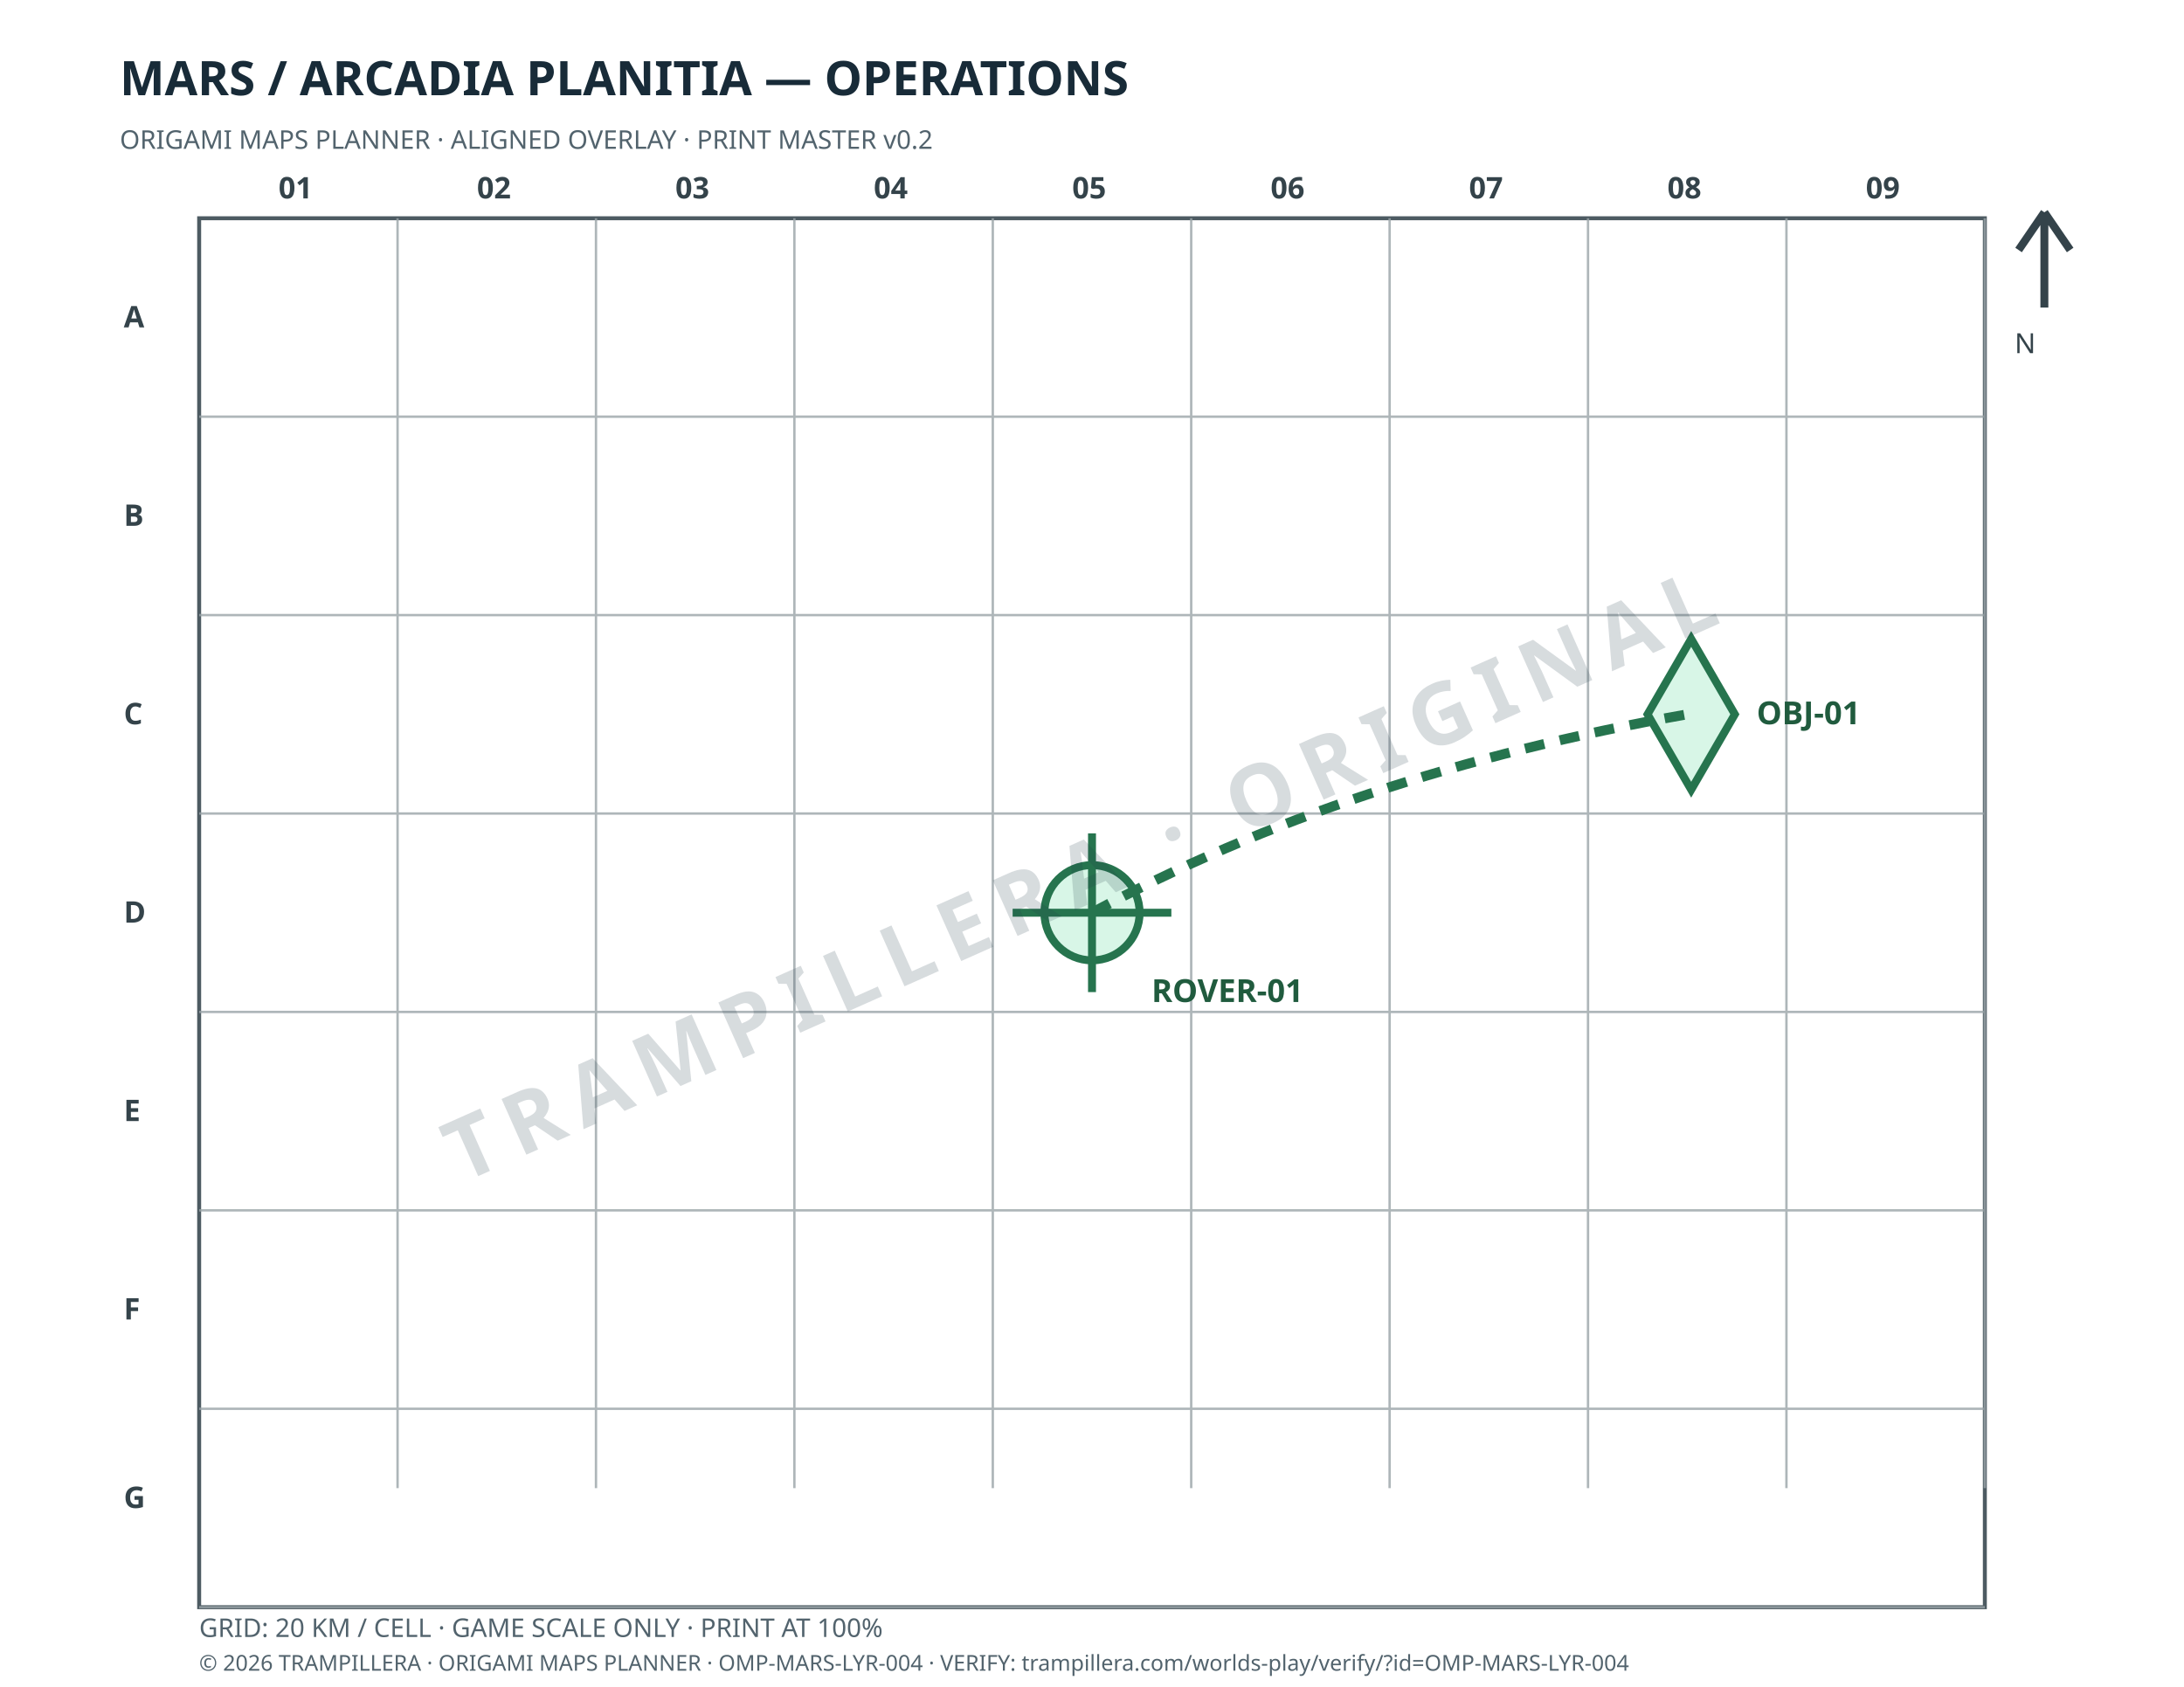
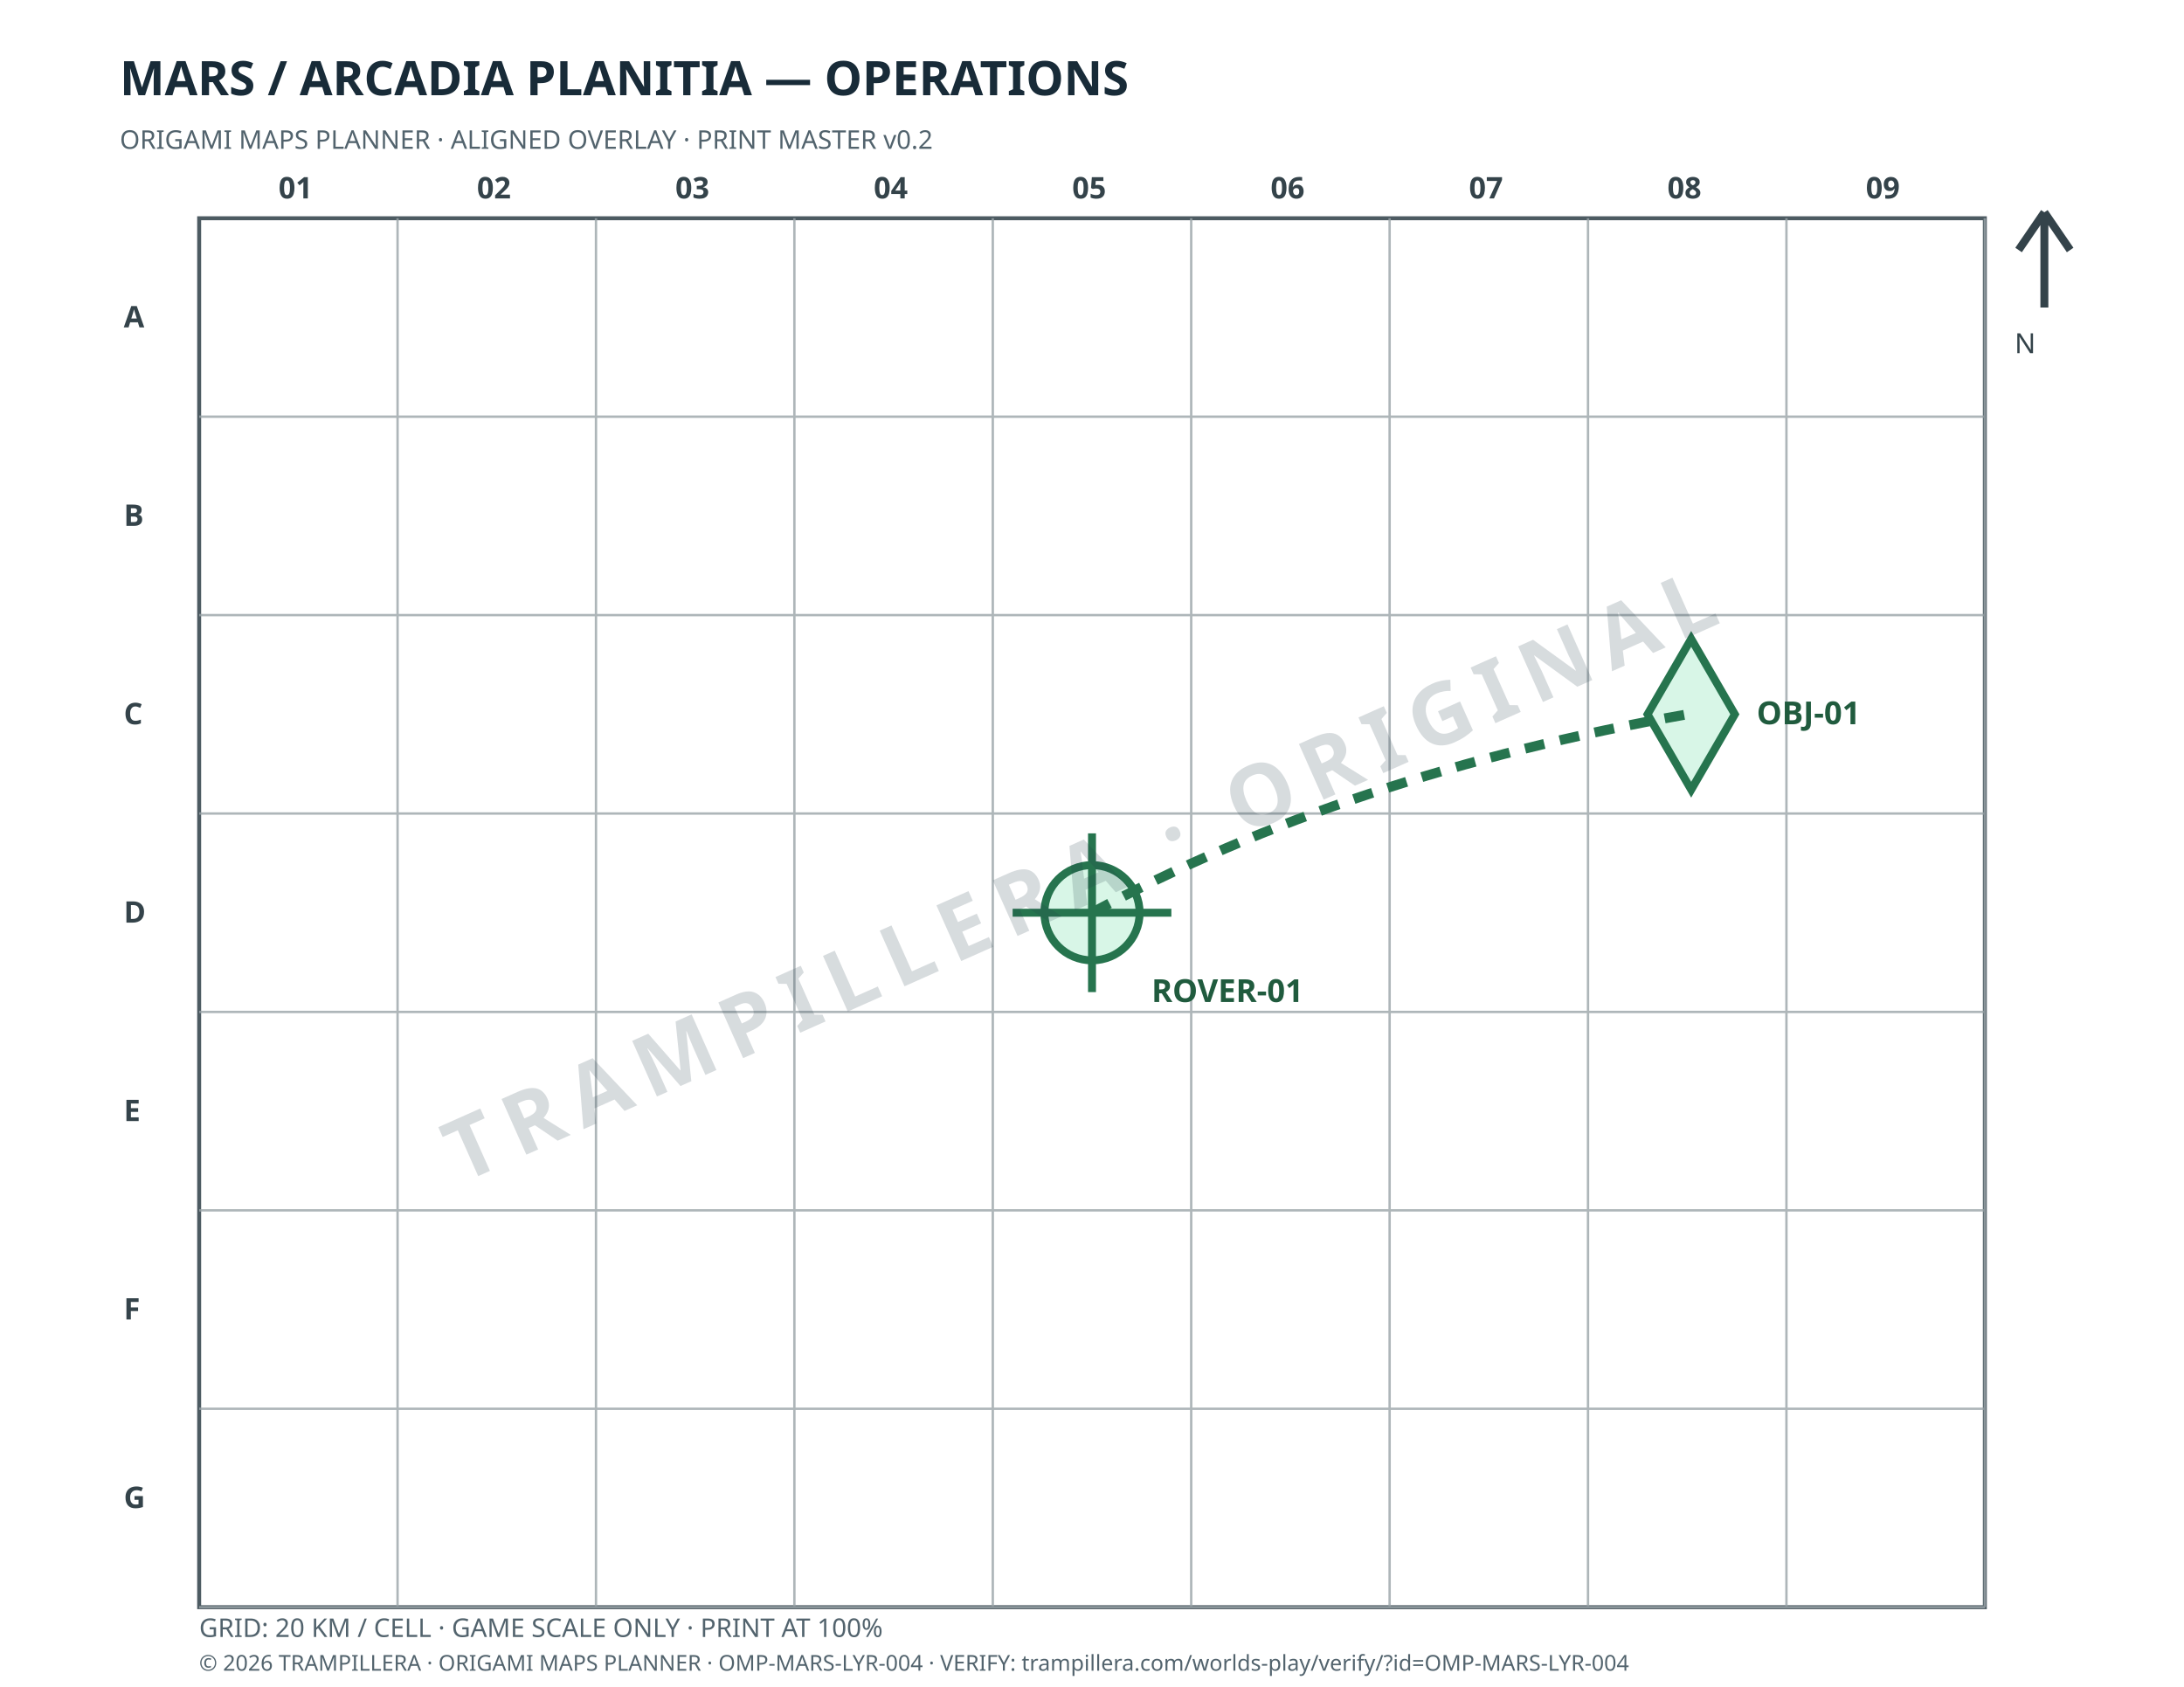
<svg xmlns="http://www.w3.org/2000/svg" width="259mm" height="200mm" viewBox="0 0 1100 850" role="img" aria-labelledby="t d">
  <text x="60" y="48" font-family="sans-serif" font-size="24" font-weight="700" fill="#182b38">MARS / ARCADIA PLANITIA — OPERATIONS</text>
  <text x="60" y="75" font-family="sans-serif" font-size="13" fill="#52636d">ORIGAMI MAPS PLANNER · ALIGNED OVERLAY · PRINT MASTER v0.2</text>
  <rect x="100" y="110" width="900" height="700" fill="none" stroke="#4d5b62" stroke-width="2" />
  <g fill="none" stroke="#9aa4a8" stroke-width="1.2" opacity=".8">
-     <path d="M200 110V750M300 110V750M400 110V750M500 110V750M600 110V750M700 110V750M800 110V750M900 110V750M1000 110V750M100 210H1000M100 310H1000M100 410H1000M100 510H1000M100 610H1000M100 710H1000M100 810H1000" />
+     <path d="M200 110V810M300 110V810M400 110V810M500 110V810M600 110V810M700 110V810M800 110V810M900 110V810M1000 110V810M100 210H1000M100 310H1000M100 410H1000M100 510H1000M100 610H1000M100 710H1000M100 810H1000" />
  </g>
  <g font-family="sans-serif" font-size="15" font-weight="700" fill="#34434a">
    <text x="140" y="100">01</text>
    <text x="240" y="100">02</text>
    <text x="340" y="100">03</text>
    <text x="440" y="100">04</text>
    <text x="540" y="100">05</text>
    <text x="640" y="100">06</text>
    <text x="740" y="100">07</text>
    <text x="840" y="100">08</text>
    <text x="940" y="100">09</text>
    <text x="62" y="165">A</text>
    <text x="62" y="265">B</text>
    <text x="62" y="365">C</text>
    <text x="62" y="465">D</text>
    <text x="62" y="565">E</text>
    <text x="62" y="665">F</text>
    <text x="62" y="760">G</text>
  </g>
  <path d="M1030 155v-48m0 0l-13 19m13-19l13 19" stroke="#34434a" stroke-width="4" fill="none" />
  <text x="1015" y="178" font-family="sans-serif" font-size="14" fill="#34434a">N</text>
  <text x="100" y="825" font-family="sans-serif" font-size="13" fill="#52636d">GRID: 20 KM / CELL · GAME SCALE ONLY · PRINT AT 100%</text>
  <g fill="#d8f6e7" stroke="#26744e" stroke-width="4">
    <circle cx="550" cy="460" r="24" />
    <path d="M550 420v80M510 460h80" />
    <path d="M830 360l22-38 22 38-22 38z" />
  </g>
  <path d="M550 460Q680 390 850 360" fill="none" stroke="#26744e" stroke-width="5" stroke-dasharray="10 8" />
  <g font-family="sans-serif" font-size="16" font-weight="700" fill="#205b3e">
    <text x="580" y="505">ROVER-01</text>
    <text x="885" y="365">OBJ-01</text>
  </g>
  <text x="100" y="842" font-family="sans-serif" font-size="11" fill="#52636d">© 2026 TRAMPILLERA · ORIGAMI MAPS PLANNER · OMP-MARS-LYR-004 · VERIFY: trampillera.com/worlds-play/verify/?id=OMP-MARS-LYR-004</text>
  <g id="trampillera-visible-watermark" pointer-events="none" opacity=".18">
    <text x="550" y="455" text-anchor="middle" transform="rotate(-24 550 455)" font-family="sans-serif" font-size="43" font-weight="700" letter-spacing="7" fill="#243b49">TRAMPILLERA · ORIGINAL</text>
  </g>
</svg>
